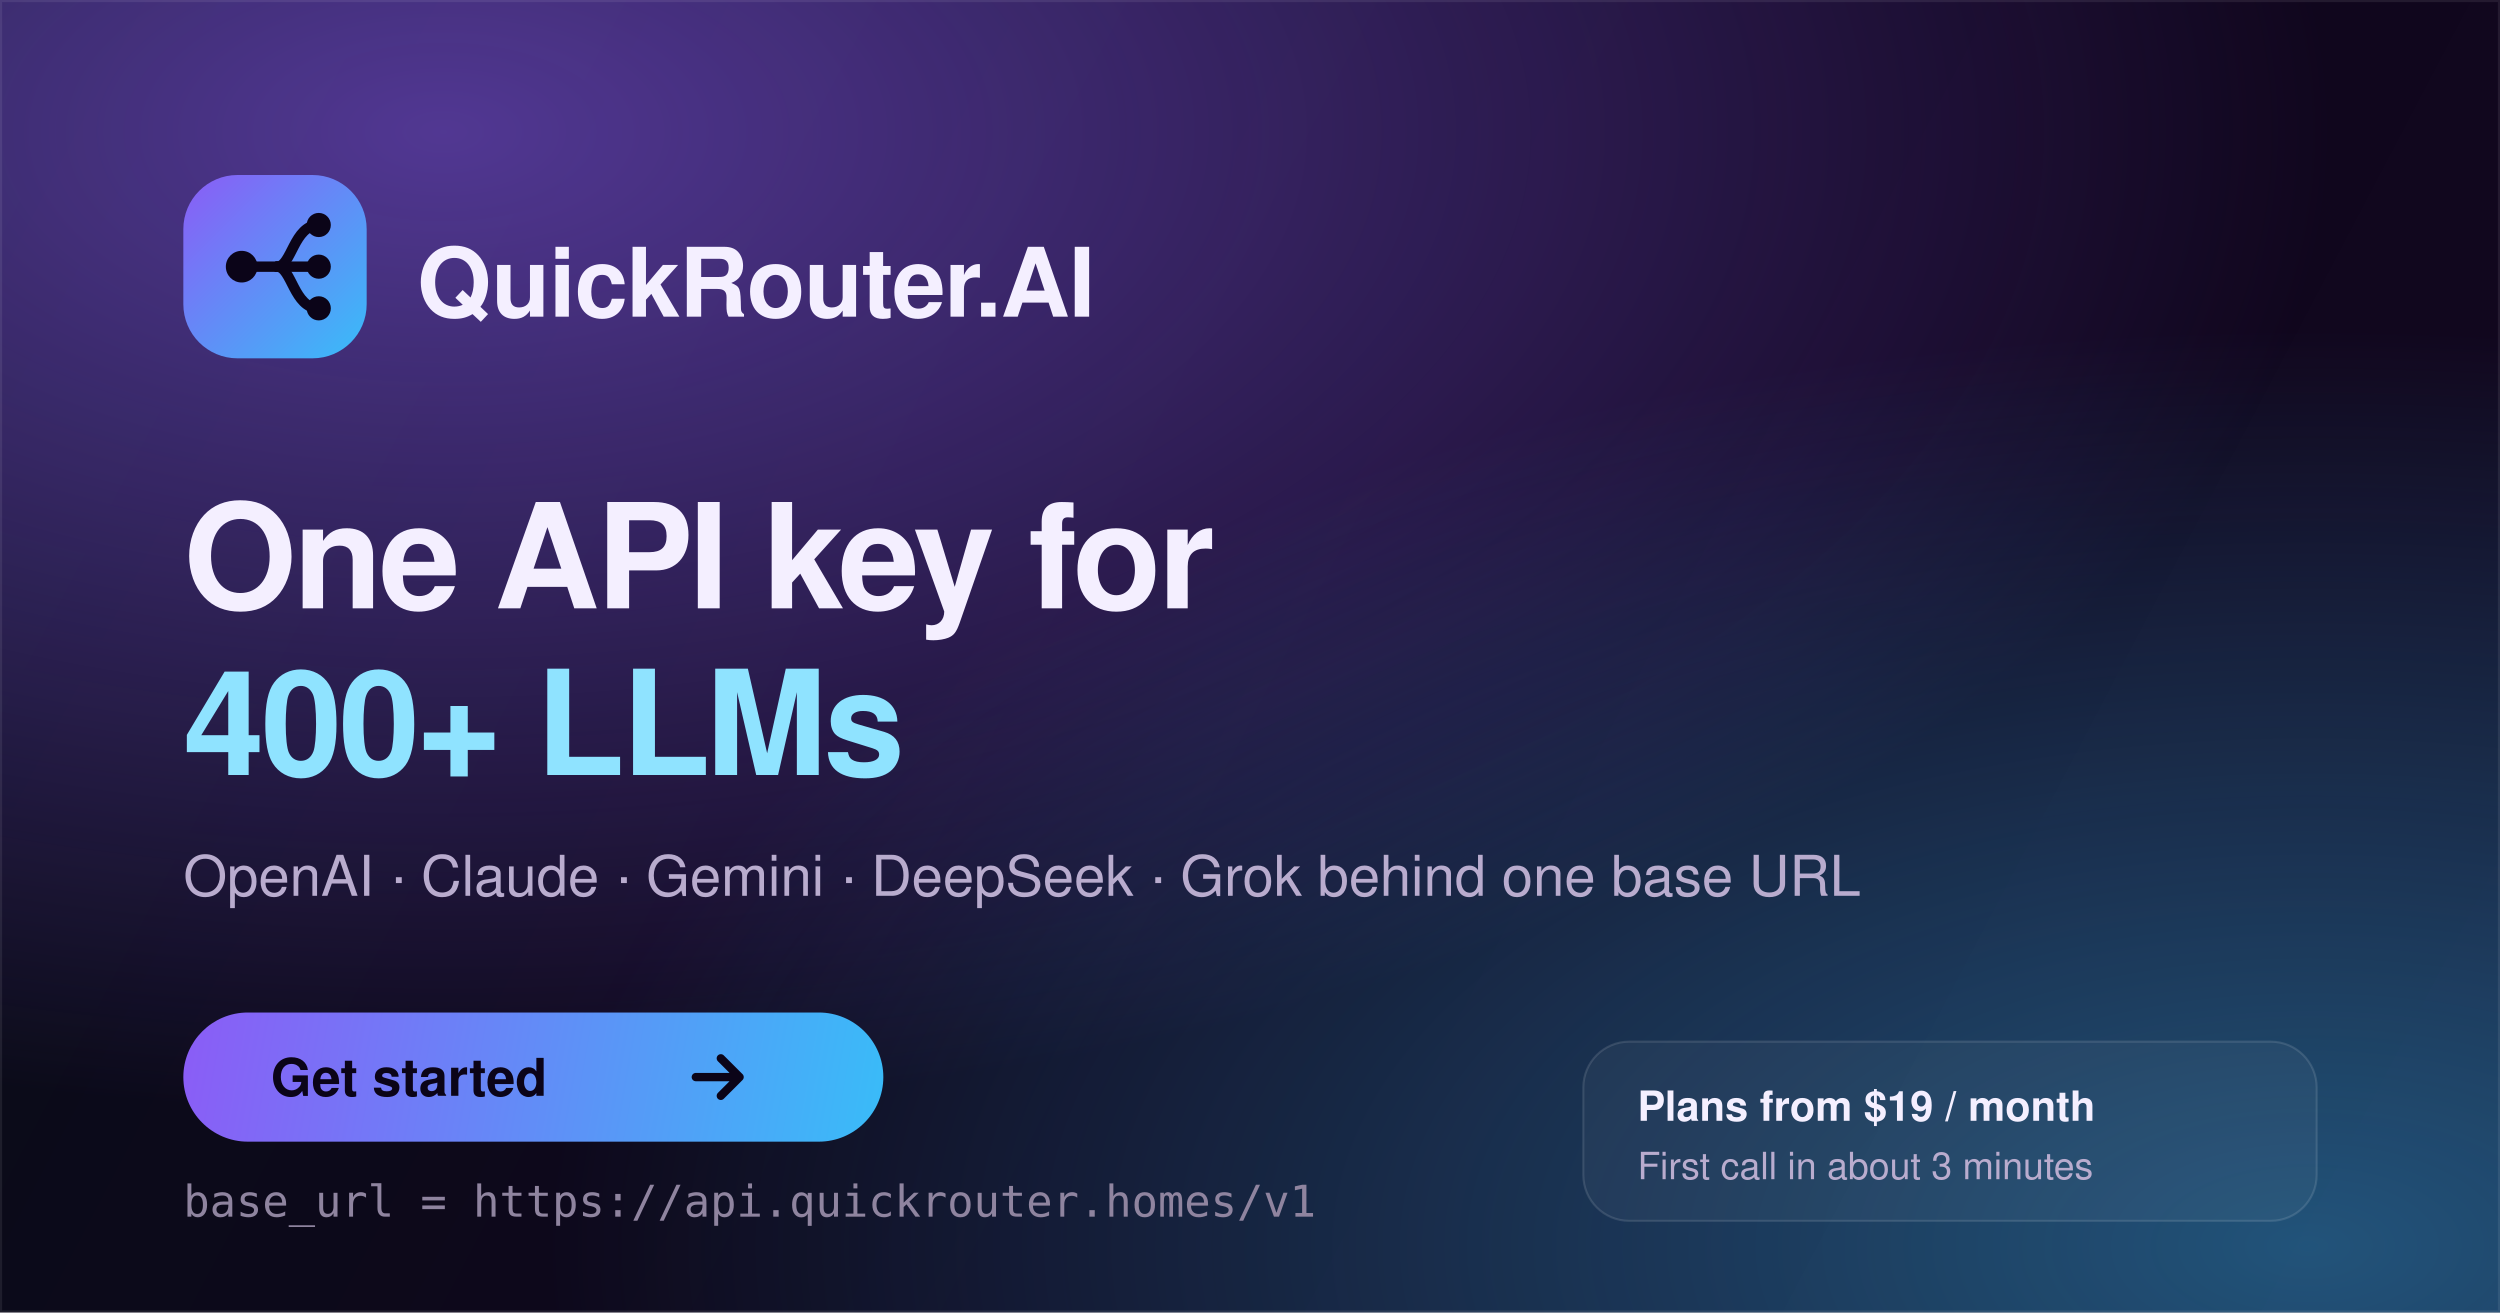
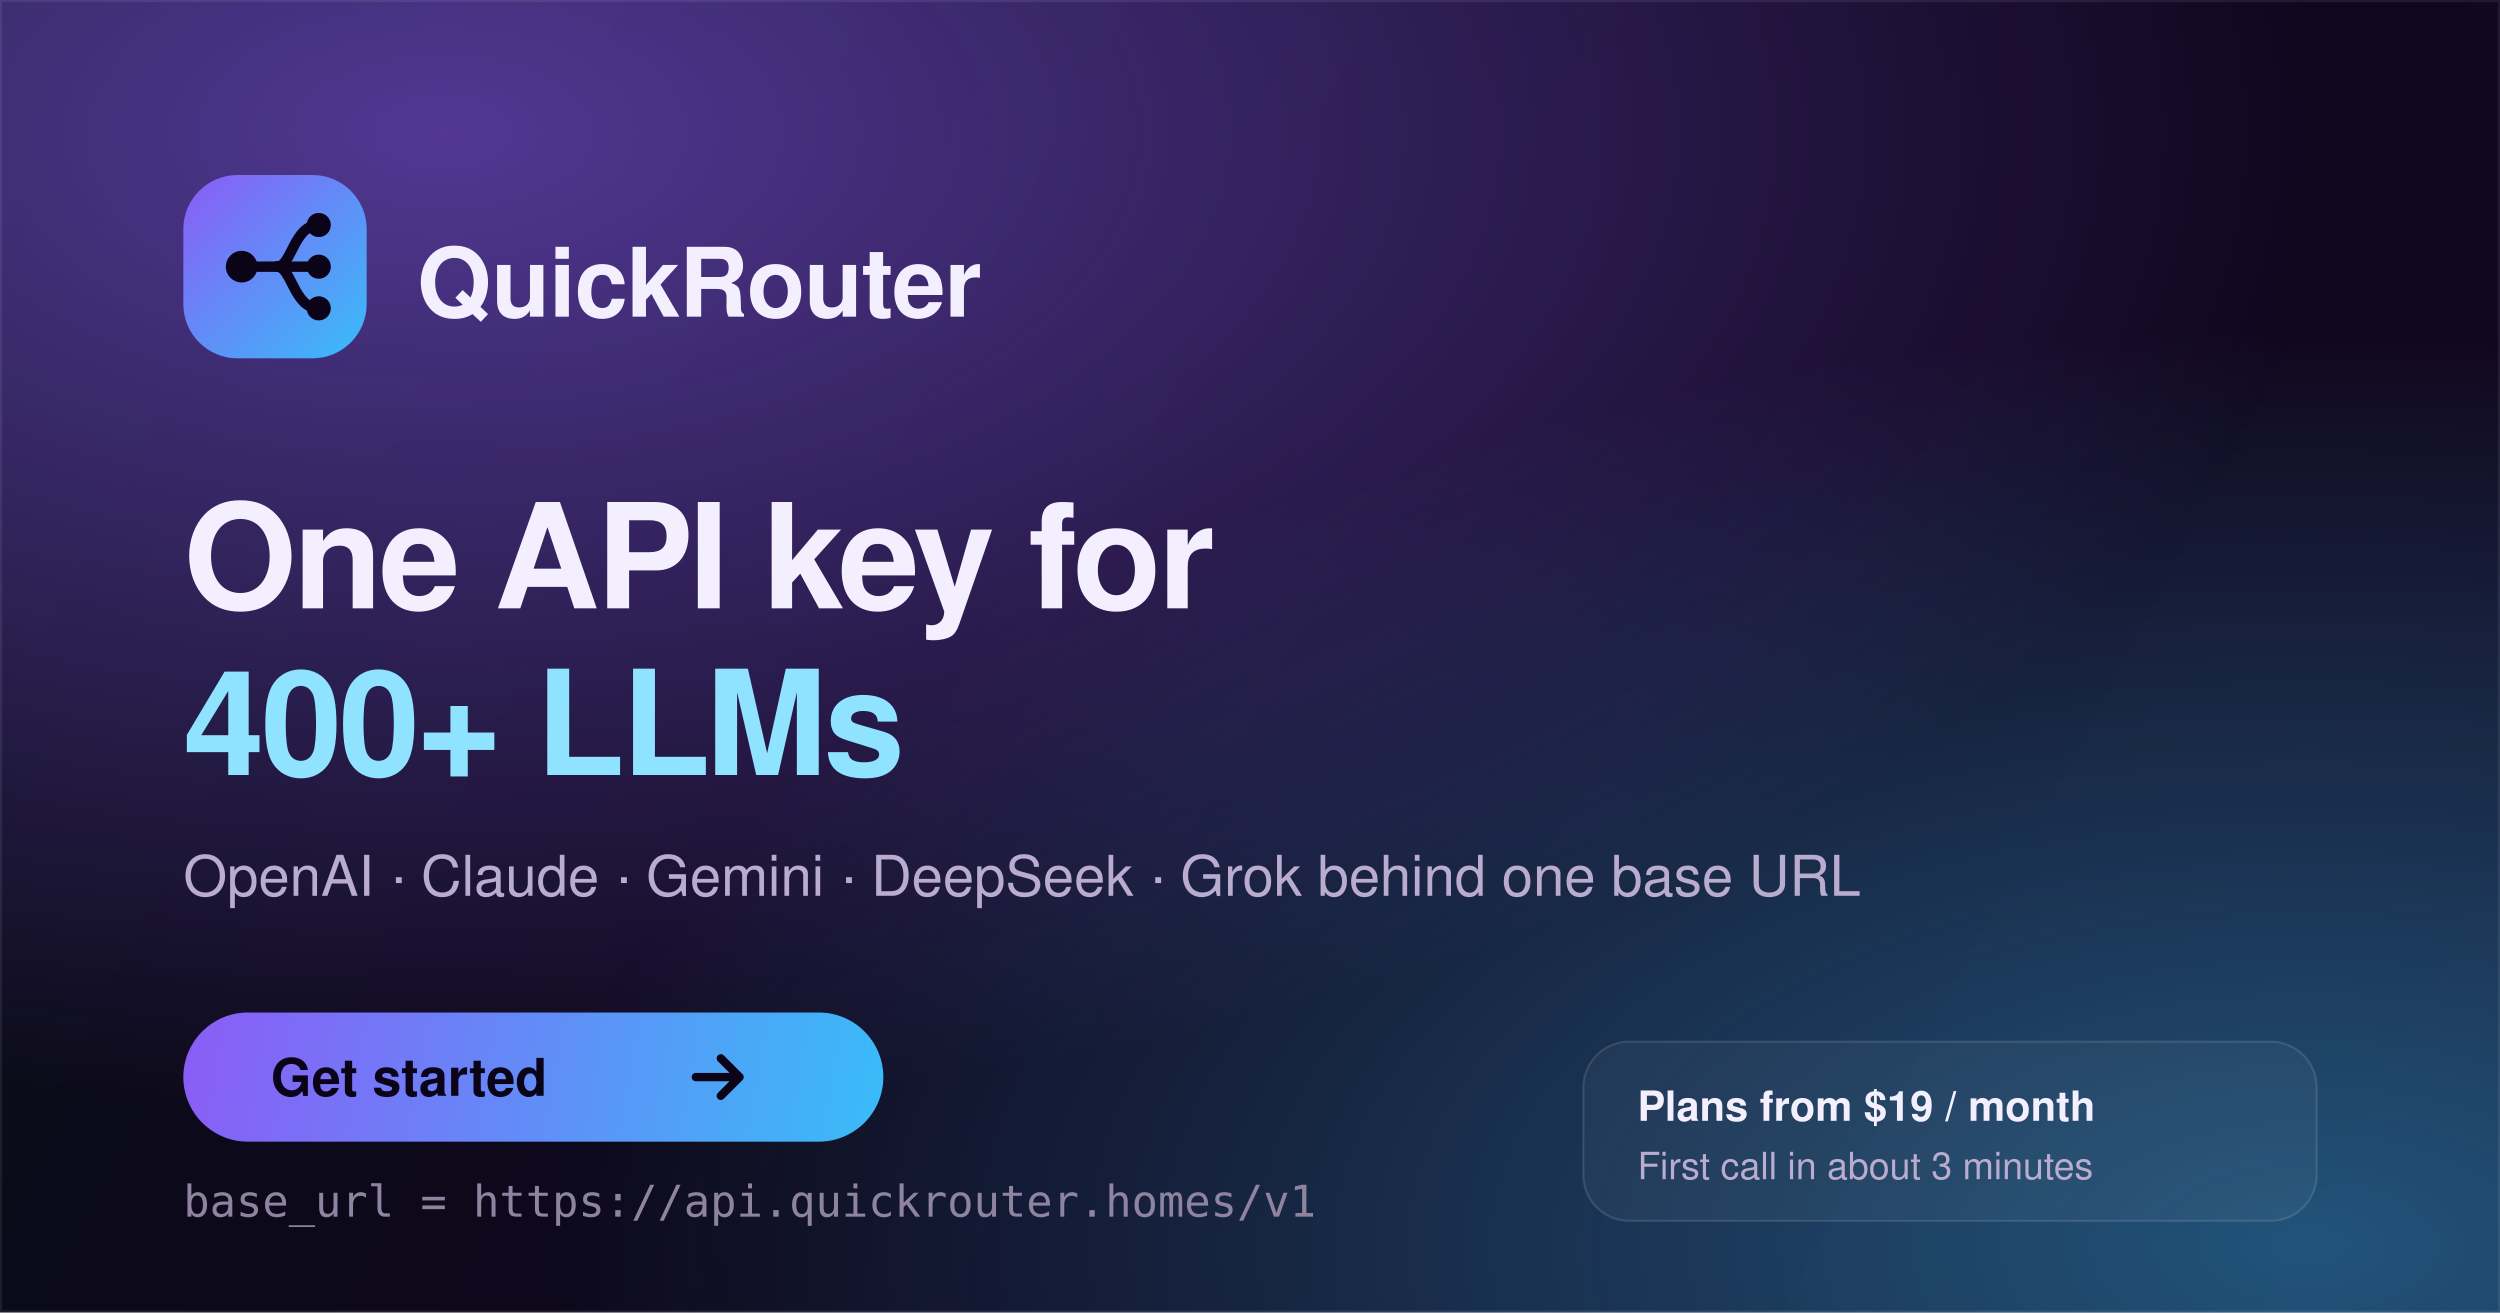
- <svg xmlns="http://www.w3.org/2000/svg" viewBox="0 0 1200 630" width="1200" height="630" role="img" aria-label="QuickRouter.AI - one API key for 400+ LLMs">
+ <svg xmlns="http://www.w3.org/2000/svg" viewBox="0 0 1200 630" width="1200" height="630" role="img" aria-label="QuickRouter - one API key for 400+ LLMs">
  <defs>
    <linearGradient id="bg" x1="0" y1="0" x2="1200" y2="630" gradientUnits="userSpaceOnUse">
      <stop offset="0" stop-color="#090D18" />
      <stop offset="0.55" stop-color="#0F061C" />
      <stop offset="1" stop-color="#12071F" />
    </linearGradient>
    <radialGradient id="glow-v" cx="0.18" cy="0.1" r="0.75">
      <stop offset="0" stop-color="#8B5CF6" stop-opacity="0.55" />
      <stop offset="1" stop-color="#8B5CF6" stop-opacity="0" />
    </radialGradient>
    <radialGradient id="glow-b" cx="0.92" cy="0.95" r="0.7">
      <stop offset="0" stop-color="#38BDF8" stop-opacity="0.42" />
      <stop offset="1" stop-color="#38BDF8" stop-opacity="0" />
    </radialGradient>
    <linearGradient id="tile" x1="0" y1="0" x2="88" y2="88" gradientUnits="userSpaceOnUse">
      <stop offset="0" stop-color="#8B5CF6" />
      <stop offset="1" stop-color="#38BDF8" />
    </linearGradient>
    <linearGradient id="cta" x1="0" y1="0" x2="340" y2="60" gradientUnits="userSpaceOnUse">
      <stop offset="0" stop-color="#8B5CF6" />
      <stop offset="1" stop-color="#38BDF8" />
    </linearGradient>
  </defs>
  <rect width="1200" height="630" fill="url(#bg)" />
  <rect width="1200" height="630" fill="url(#glow-v)" />
  <rect width="1200" height="630" fill="url(#glow-b)" />
  <rect x="0.5" y="0.5" width="1199" height="629" fill="none" stroke="#FFFFFF" stroke-opacity="0.08" />
  <g transform="translate(88 84)">
    <rect width="88" height="88" rx="26" fill="url(#tile)" />
    <g fill="none" stroke="#0B0418" stroke-width="5" stroke-linecap="round" stroke-linejoin="round">
      <path d="M33 44h12" />
      <path d="M45 44c7 0 8-20 20-20" />
      <path d="M45 44h20" />
      <path d="M45 44c7 0 8 20 20 20" />
    </g>
    <circle cx="28" cy="44" r="7.6" fill="#0B0418" />
    <circle cx="65" cy="24" r="5.8" fill="#0B0418" />
    <circle cx="65" cy="44" r="5.8" fill="#0B0418" />
    <circle cx="65" cy="64" r="5.8" fill="#0B0418" />
  </g>
-   <text x="200" y="152" font-family="Figtree, Helvetica Neue, Helvetica, Arial, sans-serif" font-size="46" font-weight="700" fill="#F4EFFF" letter-spacing="-0.5">QuickRouter.AI</text>
+   <text x="200" y="152" font-family="Figtree, Helvetica Neue, Helvetica, Arial, sans-serif" font-size="46" font-weight="700" fill="#F4EFFF" letter-spacing="-0.5">QuickRouter</text>
  <text x="88" y="292" font-family="Figtree, Helvetica Neue, Helvetica, Arial, sans-serif" font-size="70" font-weight="800" fill="#F4EFFF" letter-spacing="-1.6">One API key for</text>
  <text x="88" y="372" font-family="Figtree, Helvetica Neue, Helvetica, Arial, sans-serif" font-size="70" font-weight="800" fill="#8FE3FF" letter-spacing="-1.6">400+ LLMs</text>
  <text x="88" y="430" font-family="Figtree, Helvetica Neue, Helvetica, Arial, sans-serif" font-size="27" fill="#B9ACCE">OpenAI · Claude · Gemini · DeepSeek · Grok behind one base URL</text>
  <g transform="translate(88 486)">
    <rect width="336" height="62" rx="31" fill="url(#cta)" />
    <text x="42" y="40" font-family="Figtree, Helvetica Neue, Helvetica, Arial, sans-serif" font-size="25" font-weight="700" fill="#0B0418">Get started</text>
    <path d="M246 31h20M258 22l9 9-9 9" fill="none" stroke="#0B0418" stroke-width="4" stroke-linecap="round" stroke-linejoin="round" />
  </g>
  <g transform="translate(88 566)">
    <text x="0" y="18" font-family="Menlo, SFMono-Regular, monospace" font-size="21" fill="#8F849F">base_url = https://api.quickrouter.homes/v1</text>
  </g>
  <g transform="translate(760 500)">
    <rect width="352" height="86" rx="22" fill="#FFFFFF" fill-opacity="0.04" stroke="#FFFFFF" stroke-opacity="0.12" />
    <text x="26" y="38" font-family="Figtree, Helvetica Neue, Helvetica, Arial, sans-serif" font-size="20" font-weight="700" fill="#F4EFFF">Plans from $19 / month</text>
    <text x="26" y="66" font-family="Figtree, Helvetica Neue, Helvetica, Arial, sans-serif" font-size="18" fill="#B9ACCE">First call in about 3 minutes</text>
  </g>
</svg>
